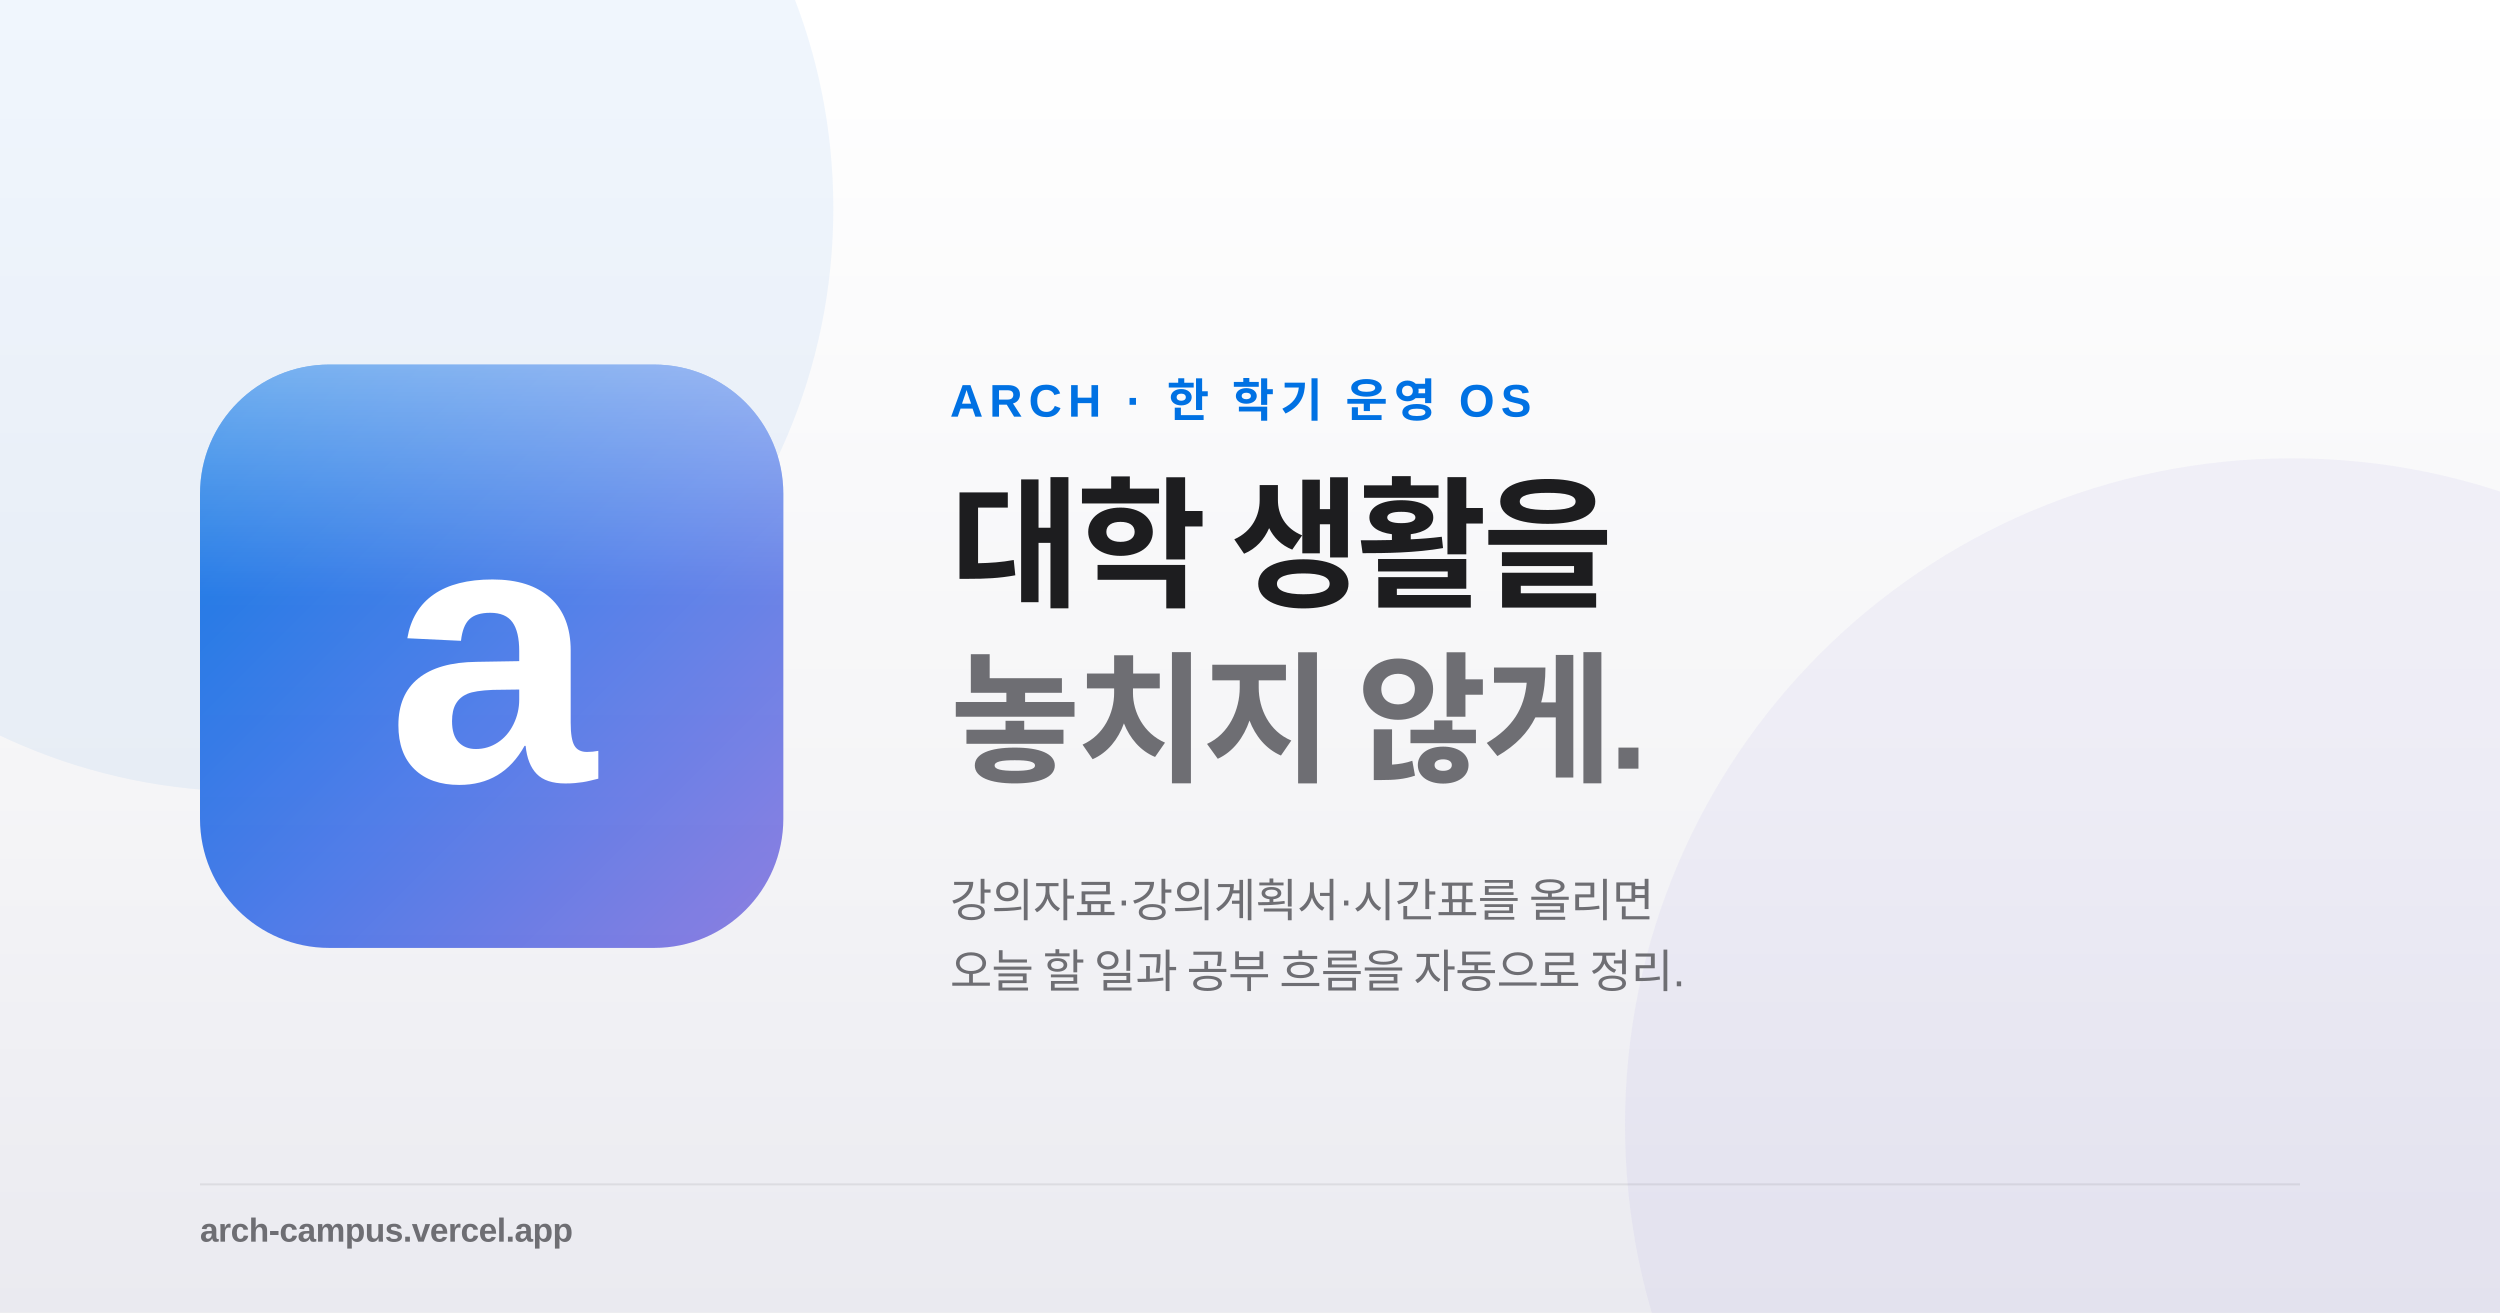
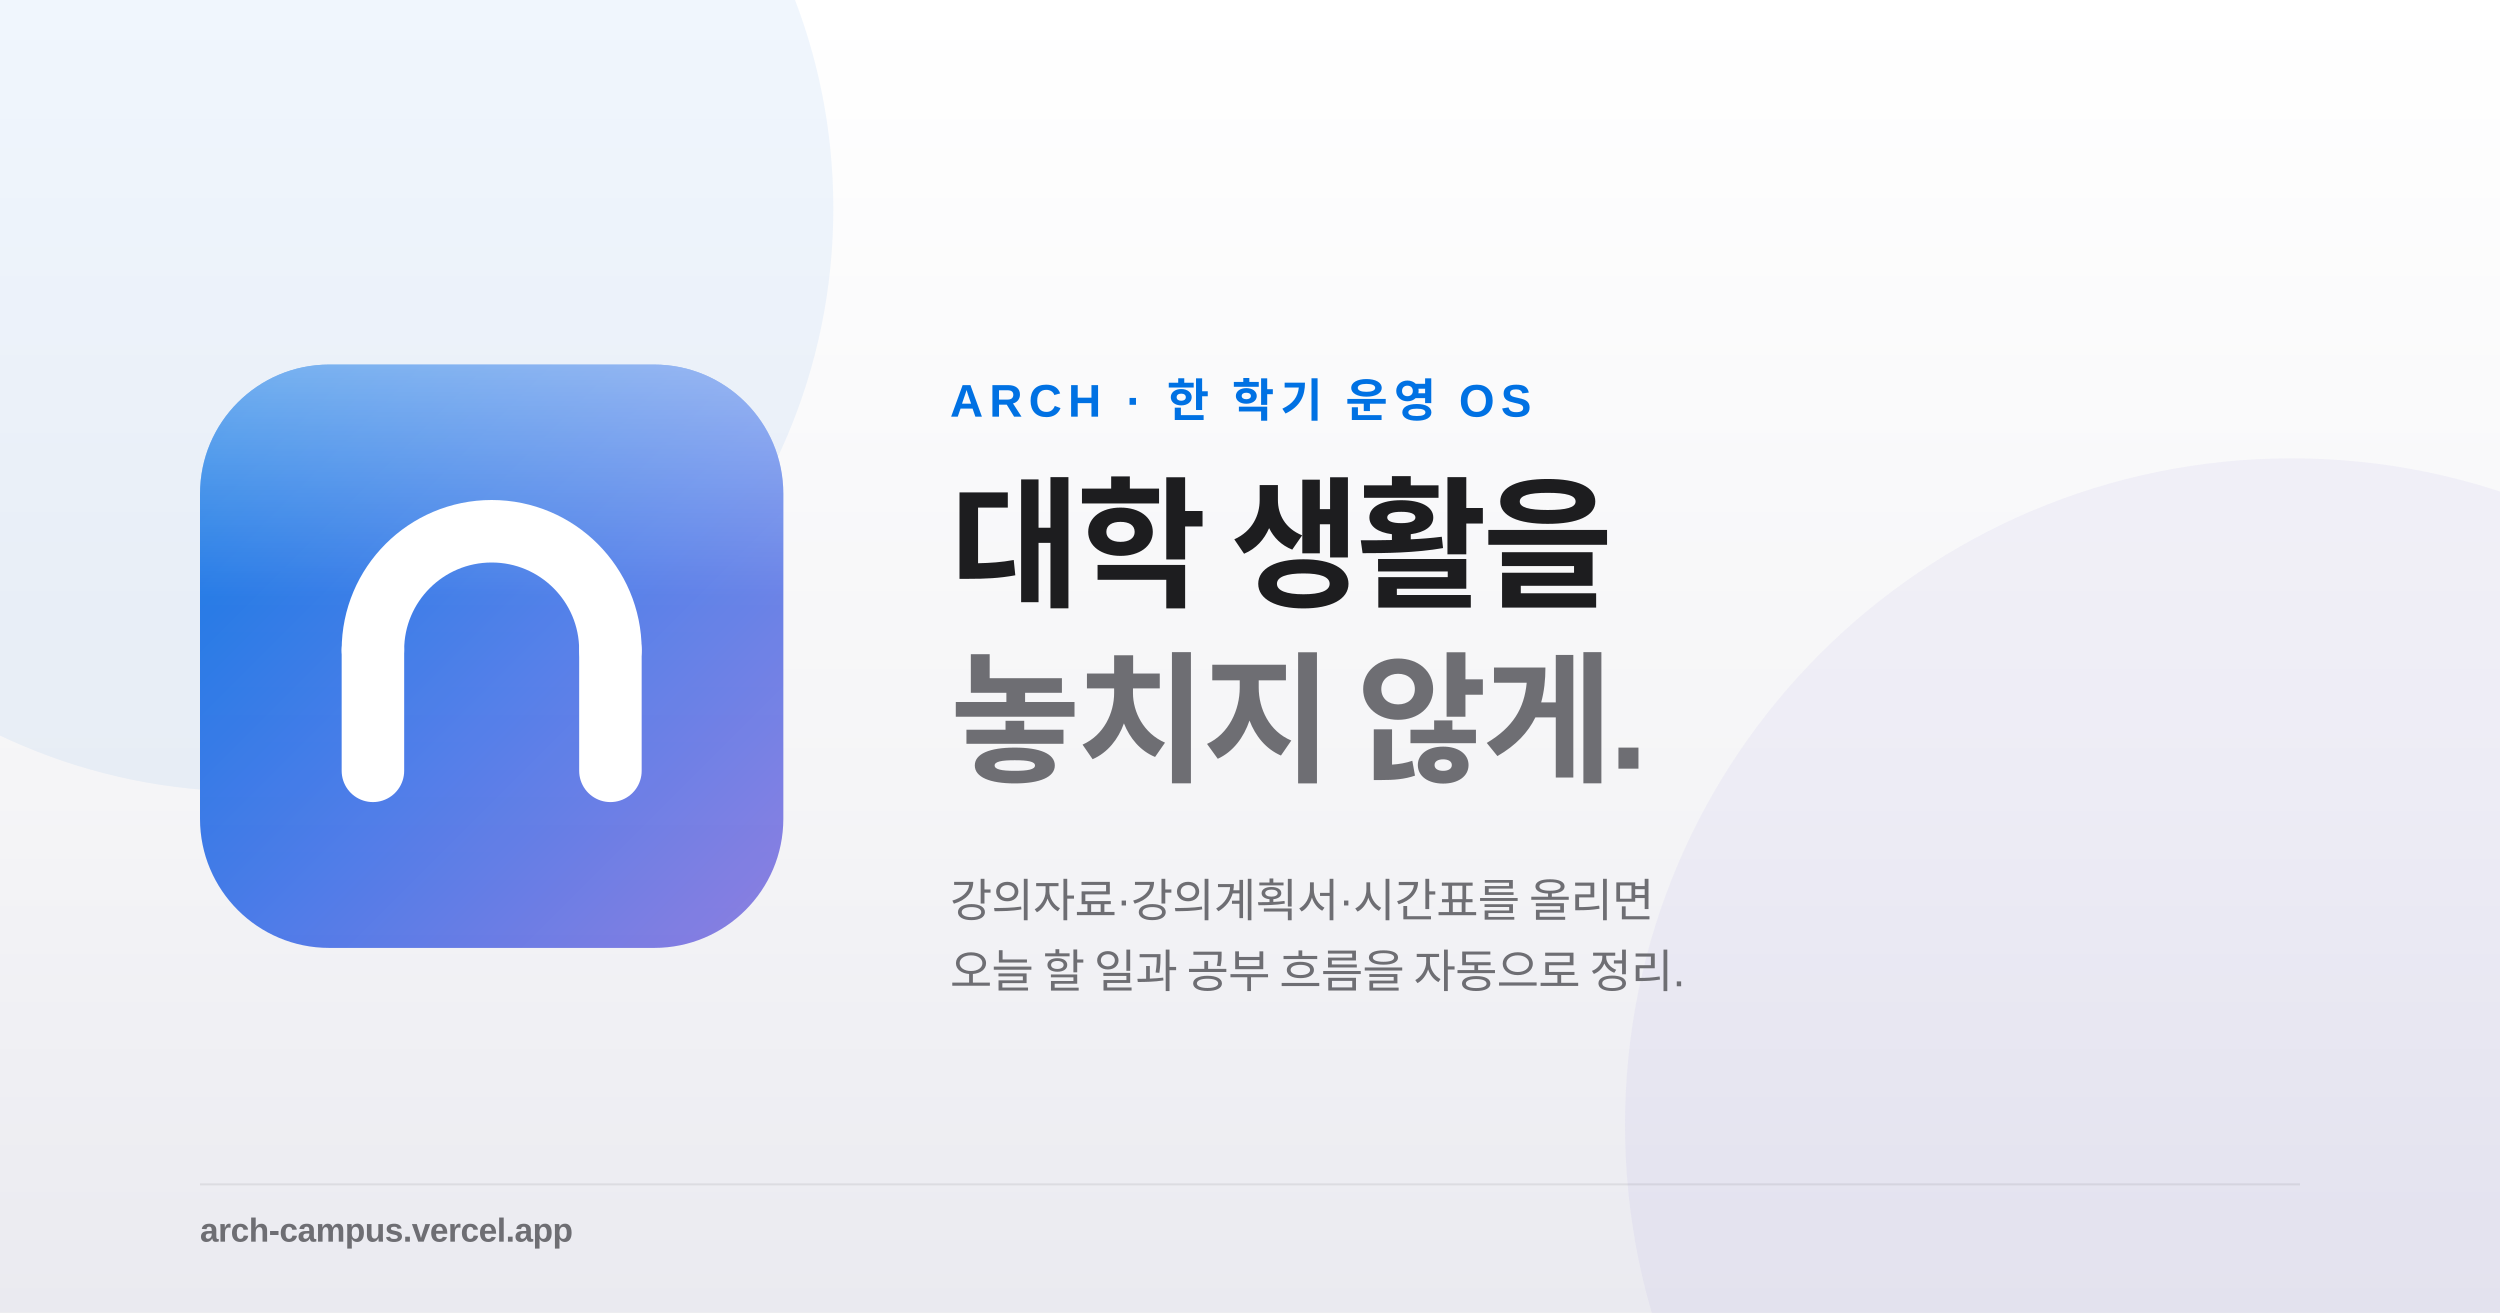
<svg xmlns="http://www.w3.org/2000/svg" width="1200" height="630" viewBox="0 0 1200 630" role="img" aria-label="arch — 강의자료와 강의계획서로 만드는 한 학기 운영 OS">
  <defs>
    <linearGradient id="bg" x1="0" y1="0" x2="0" y2="1">
      <stop offset="0%" stop-color="#FFFFFF" />
      <stop offset="60%" stop-color="#F5F5F7" />
      <stop offset="100%" stop-color="#EAEAF0" />
    </linearGradient>
    <linearGradient id="brand" x1="0" y1="0" x2="1" y2="1">
      <stop offset="0%" stop-color="#0071E3" />
      <stop offset="55%" stop-color="#4F7BE8" />
      <stop offset="100%" stop-color="#8E7EE0" />
    </linearGradient>
    <linearGradient id="shine" x1="0" y1="0" x2="0" y2="1">
      <stop offset="0%" stop-color="#ffffff" stop-opacity="0.45" />
      <stop offset="40%" stop-color="#ffffff" stop-opacity="0.05" />
      <stop offset="100%" stop-color="#ffffff" stop-opacity="0" />
    </linearGradient>
  </defs>
  <rect width="1200" height="630" fill="url(#bg)" />
  <circle cx="120" cy="100" r="280" fill="#0071E3" fill-opacity="0.06" />
  <circle cx="1100" cy="540" r="320" fill="#8E7EE0" fill-opacity="0.08" />
  <g transform="translate(96 175)">
    <rect width="280" height="280" rx="62" fill="url(#brand)" />
    <rect width="280" height="280" rx="62" fill="url(#shine)" />
-     <text x="140" y="200" text-anchor="middle" font-family="SF Pro Display, -apple-system, BlinkMacSystemFont, 'Helvetica Neue', Arial, sans-serif" font-size="180" font-weight="700" fill="#ffffff">a</text>
+     <g transform="translate(140 140)">
+       <g stroke="#ffffff" stroke-width="30" stroke-linecap="round" fill="none">
+         <path d="M -57 55 L -57 -3" />
+         <path d="M 57 55 L 57 -3" />
+         <path d="M -57 -3 A 57 57 0 0 1 57 -3" />
+       </g>
+     </g>
  </g>
  <g transform="translate(456 200)">
    <text x="0" y="0" font-family="SF Pro Display, -apple-system, BlinkMacSystemFont, 'Helvetica Neue', Arial, sans-serif" font-size="22" font-weight="700" fill="#0071E3" letter-spacing="3">ARCH · 한 학기 운영 OS</text>
    <text x="0" y="86" font-family="SF Pro Display, -apple-system, BlinkMacSystemFont, 'Helvetica Neue', Arial, sans-serif" font-size="68" font-weight="700" fill="#1D1D1F" letter-spacing="-2">대학 생활을</text>
    <text x="0" y="170" font-family="SF Pro Display, -apple-system, BlinkMacSystemFont, 'Helvetica Neue', Arial, sans-serif" font-size="68" font-weight="700" fill="#6E6E73" letter-spacing="-2">놓치지 않게.</text>
    <text x="0" y="240" font-family="SF Pro Display, -apple-system, BlinkMacSystemFont, 'Helvetica Neue', Arial, sans-serif" font-size="22" font-weight="450" fill="#6E6E73" letter-spacing="-0.3">강의자료·강의계획서·시간표를 올리면</text>
    <text x="0" y="274" font-family="SF Pro Display, -apple-system, BlinkMacSystemFont, 'Helvetica Neue', Arial, sans-serif" font-size="22" font-weight="450" fill="#6E6E73" letter-spacing="-0.3">오늘 할 일과 공부 흐름을 자동으로 정리.</text>
  </g>
  <rect x="96" y="568" width="1008" height="1" fill="#1D1D1F" fill-opacity="0.08" />
  <text x="96" y="596" font-family="SF Pro Display, -apple-system, BlinkMacSystemFont, 'Helvetica Neue', Arial, sans-serif" font-size="16" font-weight="560" fill="#6E6E73" letter-spacing="-0.2">arch-campus.vercel.app</text>
</svg>
